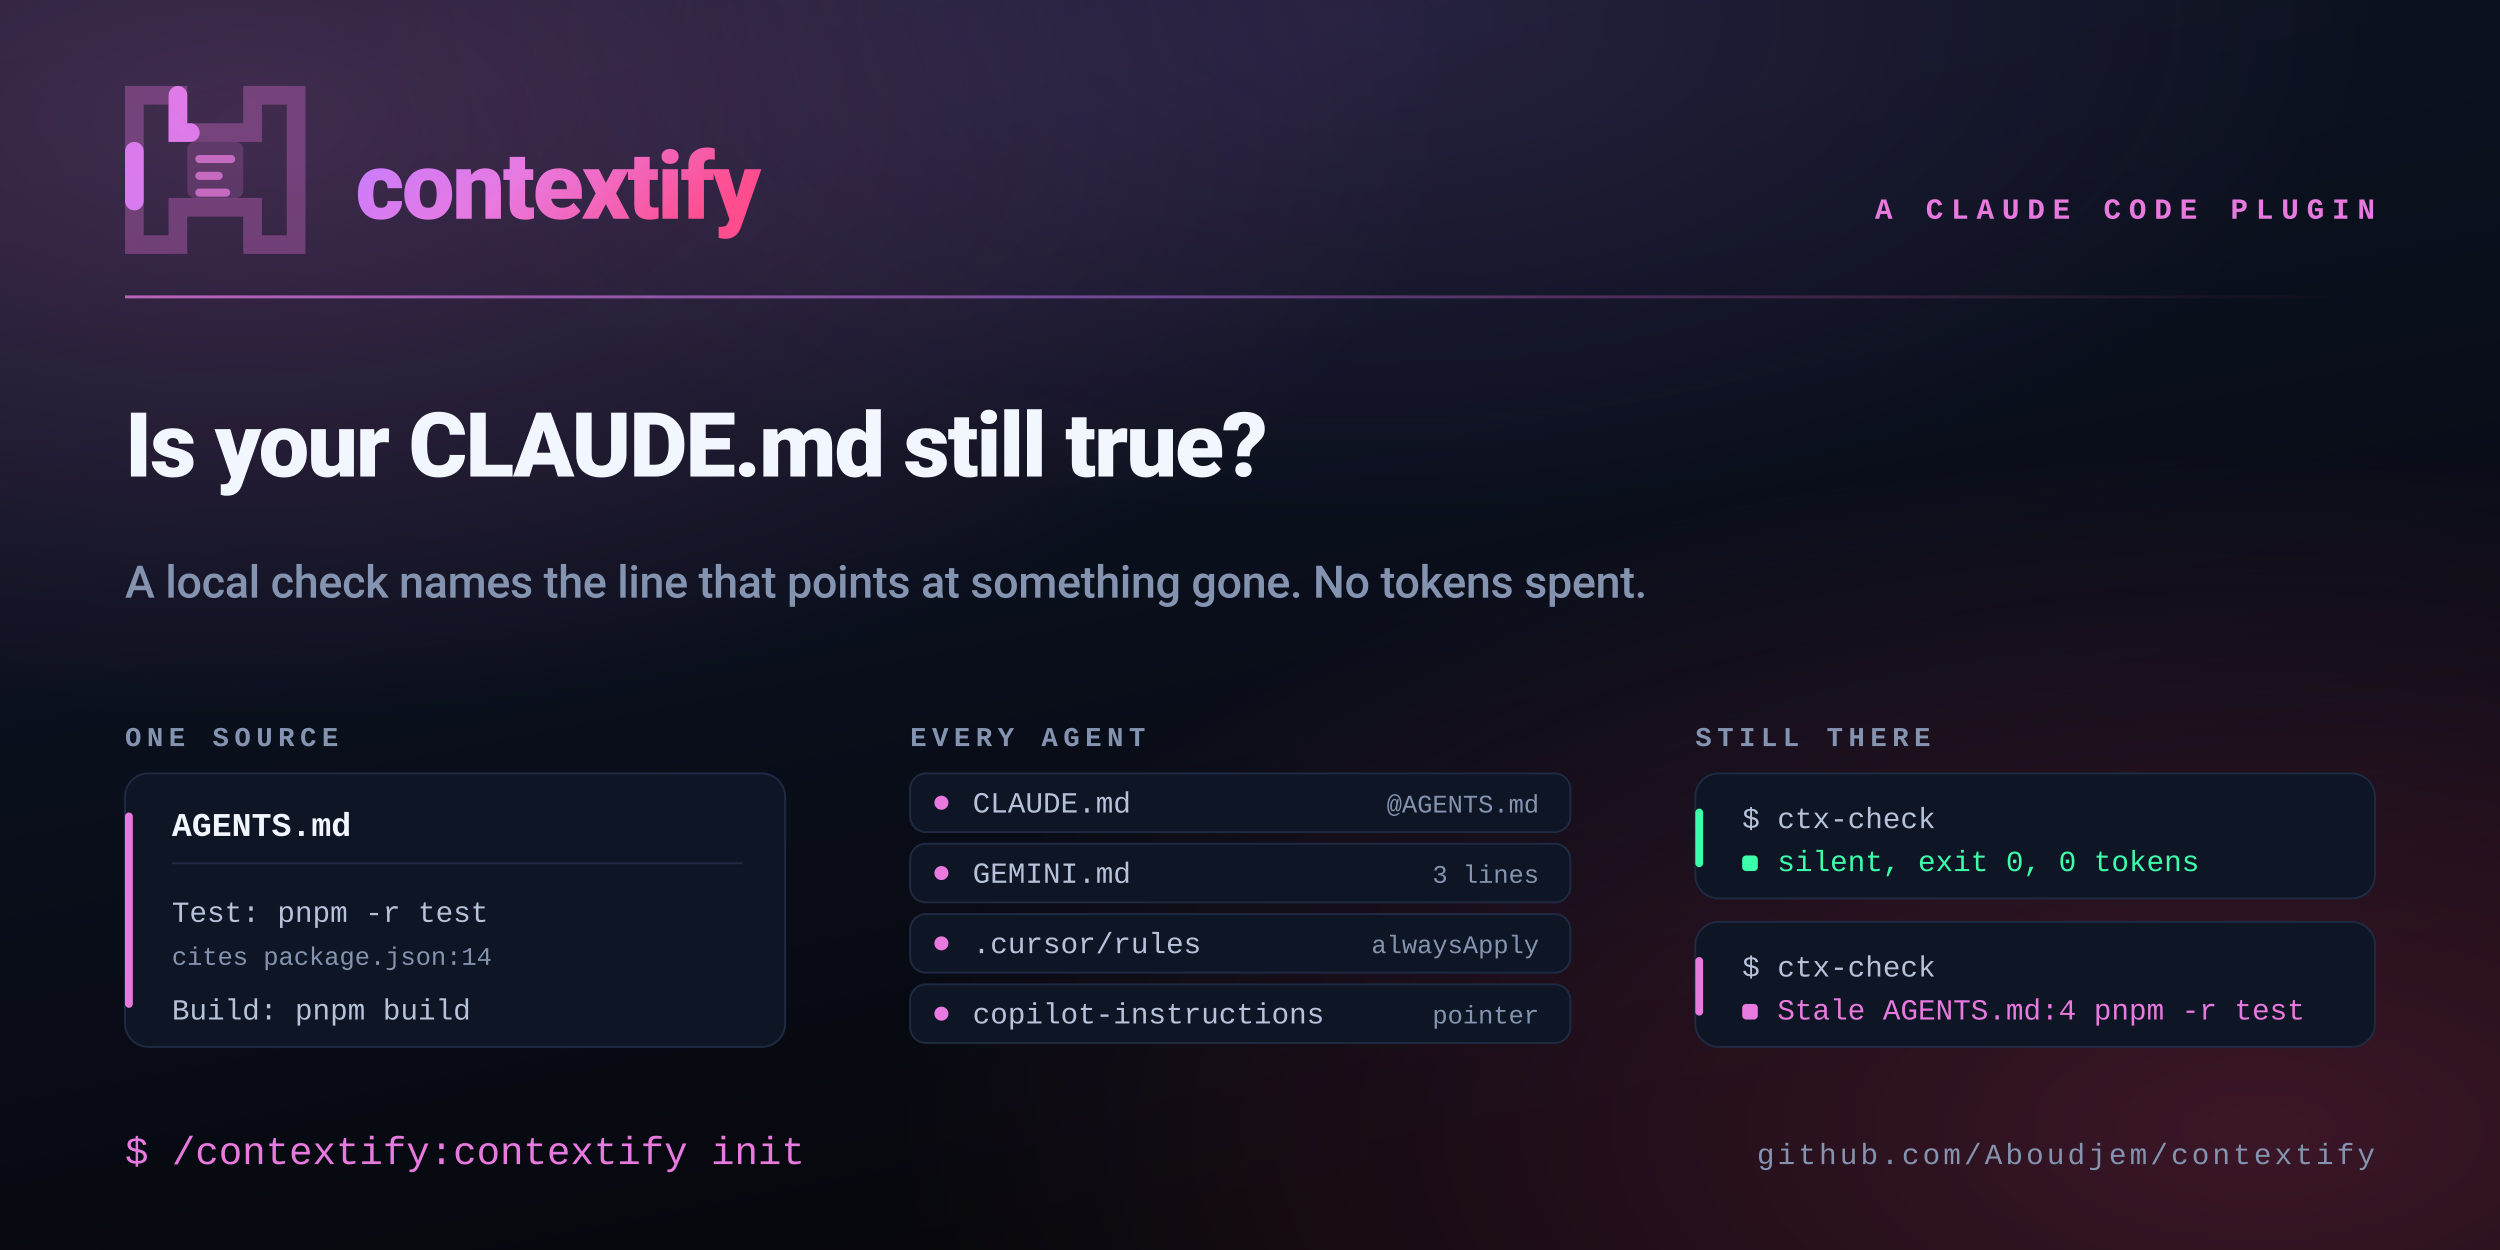
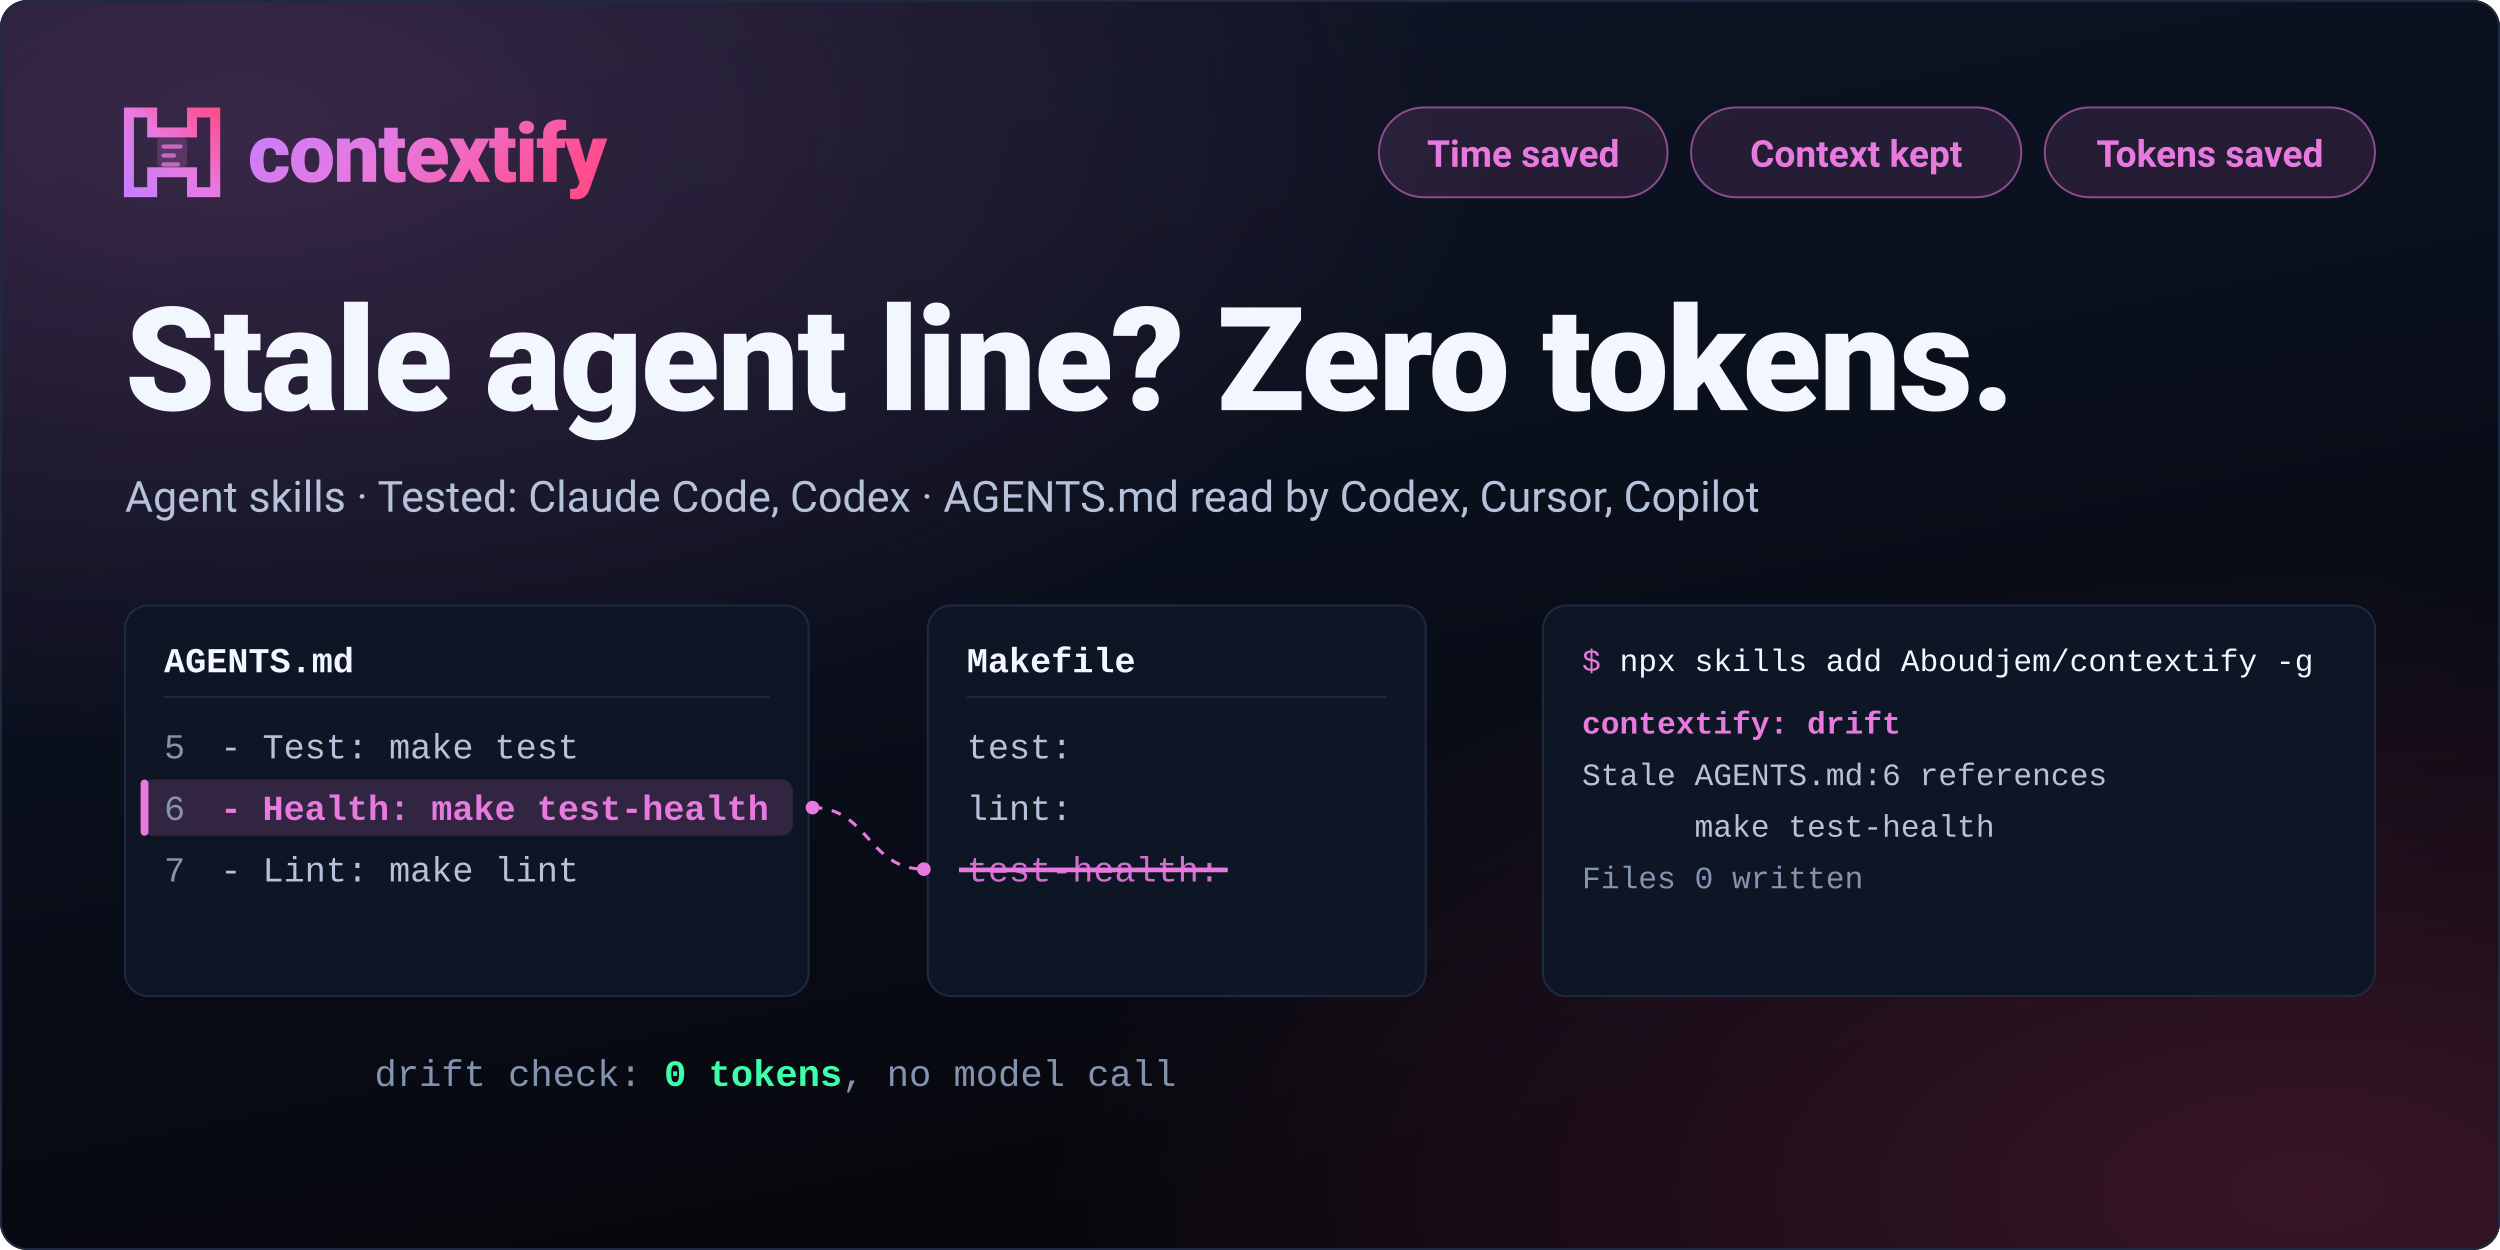
- <svg xmlns="http://www.w3.org/2000/svg" viewBox="0 0 1280 640" width="1280" height="640" role="img" aria-label="contextify: know when your agent instructions point at something gone. One AGENTS.md carries the facts, every other agent file points at it, and the commit/push check costs nothing while the evidence still holds.">
+ <svg xmlns="http://www.w3.org/2000/svg" viewBox="0 0 1280 640" width="1280" height="640" role="img" aria-label="contextify. Stale agent line? Zero tokens. Chips: Time saved, Context kept, Tokens saved. An AGENTS.md card with line 6, make test-health, marked stale and linked to a Makefile card where the test-health target is crossed out; the drift check costs 0 tokens. Install: npx skills add Aboudjem/contextify -g. Works with agent skills; tested in Claude Code and Codex.">
  <defs>
    <linearGradient id="cx-ground" x1="0" y1="0" x2="0.4" y2="1">
      <stop offset="0%" stop-color="#0E1524" />
      <stop offset="55%" stop-color="#0A0F1C" />
      <stop offset="100%" stop-color="#07070C" />
    </linearGradient>
-     <radialGradient id="cx-bloomA" cx="0.10" cy="0.10" r="0.48">
-       <stop offset="0%" stop-color="#E879DF" stop-opacity="0.24" />
+     <radialGradient id="cx-bloomA" cx="0.10" cy="0.10" r="0.5">
+       <stop offset="0%" stop-color="#E879DF" stop-opacity="0.20" />
      <stop offset="100%" stop-color="#E879DF" stop-opacity="0" />
    </radialGradient>
-     <radialGradient id="cx-bloomB" cx="0.90" cy="0.90" r="0.54">
-       <stop offset="0%" stop-color="#FF4D8D" stop-opacity="0.21" />
+     <radialGradient id="cx-bloomB" cx="0.92" cy="0.95" r="0.5">
+       <stop offset="0%" stop-color="#FF4D8D" stop-opacity="0.20" />
      <stop offset="100%" stop-color="#FF4D8D" stop-opacity="0" />
    </radialGradient>
-     <radialGradient id="cx-bloomC" cx="0.55" cy="0.02" r="0.40">
-       <stop offset="0%" stop-color="#C77DFF" stop-opacity="0.14" />
-       <stop offset="100%" stop-color="#C77DFF" stop-opacity="0" />
-     </radialGradient>
-     <linearGradient id="cx-rule" gradientUnits="userSpaceOnUse" x1="64" y1="152" x2="1216" y2="152">
-       <stop offset="0%" stop-color="#E879DF" stop-opacity="0.75" />
-       <stop offset="46%" stop-color="#C77DFF" stop-opacity="0.45" />
-       <stop offset="100%" stop-color="#FF4D8D" stop-opacity="0" />
-     </linearGradient>
-     <linearGradient id="cx-ink" gradientUnits="userSpaceOnUse" x1="64" y1="134" x2="160" y2="42">
+     <linearGradient id="cx-ink" x1="0" y1="1" x2="1" y2="0">
      <stop offset="0%" stop-color="#C77DFF" />
      <stop offset="52%" stop-color="#E879DF" />
      <stop offset="100%" stop-color="#FF4D8D" />
    </linearGradient>
    <linearGradient id="cx-word" x1="0" y1="0" x2="1" y2="0.25">
      <stop offset="0%" stop-color="#C77DFF" />
      <stop offset="46%" stop-color="#E879DF" />
      <stop offset="100%" stop-color="#FF4D8D" />
    </linearGradient>
-     <filter id="cx-glow" x="-45%" y="-45%" width="190%" height="190%">
-       <feGaussianBlur stdDeviation="5" result="b" />
-       <feMerge>
-         <feMergeNode in="b" />
-         <feMergeNode in="SourceGraphic" />
-       </feMerge>
-     </filter>
+     <clipPath id="cx-frame">
+       <rect width="1280" height="640" rx="14" />
+     </clipPath>
  </defs>
-   <style>
-     .disp { font-family: system-ui, -apple-system, 'Segoe UI', Roboto, 'Helvetica Neue', Arial, sans-serif; }
-     .mono { font-family: ui-monospace, SFMono-Regular, 'SF Mono', Menlo, Consolas, 'Liberation Mono', monospace; }
-     .kick  { font-size: 15px; font-weight: 600; letter-spacing: 4px; fill: #E879DF; }
-     .lede  { font-size: 46px; font-weight: 800; fill: #F2F6FF; letter-spacing: -1px; }
-     .lede2 { font-size: 46px; font-weight: 500; fill: #B6C2DA; letter-spacing: -1px; }
-     .story { font-size: 23px; font-weight: 500; fill: #8494B0; letter-spacing: -0.2px; }
-     .colhd { font-size: 14px; font-weight: 600; letter-spacing: 2.8px; fill: #8494B0; }
-     .name  { font-size: 17px; font-weight: 600; fill: #F2F6FF; }
-     .body  { font-size: 15px; fill: #B6C2DA; }
-     .cite  { font-size: 13px; fill: #8494B0; }
-     .tag   { font-size: 15px; letter-spacing: 1.6px; fill: #8494B0; }
-     .card  { fill: #0E1524; stroke: #1E2A42; stroke-width: 1; }
-   </style>
-   <rect width="1280" height="640" fill="url(#cx-ground)" />
-   <rect width="1280" height="640" fill="url(#cx-bloomA)" />
-   <rect width="1280" height="640" fill="url(#cx-bloomB)" />
-   <rect width="1280" height="640" fill="url(#cx-bloomC)" />
-   <g transform="translate(46.5,23.3) scale(3.185)">
+   <g clip-path="url(#cx-frame)">
+     <rect width="1280" height="640" fill="url(#cx-ground)" />
+     <rect width="1280" height="640" fill="url(#cx-bloomA)" />
+     <rect width="1280" height="640" fill="url(#cx-bloomB)" />
+   </g>
+   <rect x="0.5" y="0.5" width="1279" height="639" rx="13.5" fill="none" stroke="#1E2A42" />
+   <g transform="translate(54.1,44.0) scale(1.7)">
    <rect x="15.5" y="15.5" width="9" height="9" rx="1.2" fill="#E879DF" fill-opacity="0.20" />
    <g fill="#E879DF" fill-opacity="0.75">
      <rect x="16.8" y="17.6" width="6.4" height="1.3" rx="0.65" />
      <rect x="16.8" y="20.3" width="4.4" height="1.3" rx="0.65" />
      <rect x="16.8" y="23.0" width="5.6" height="1.3" rx="0.65" />
    </g>
-     <g fill="none" stroke-linejoin="miter" stroke-miterlimit="8">
-       <path d="M14 8 H7 V32 H14 V26 H26 V32 H33 V8 H26 V14 H14 V8 Z" stroke="#E879DF" stroke-opacity="0.32" stroke-width="3" />
-       <path d="M14 8 H7 V32 H14 V26 H26 V32 H33 V8 H26 V14 H14 V8 Z" stroke="url(#cx-ink)" stroke-width="3" stroke-linecap="round" pathLength="100" stroke-dasharray="8 92" stroke-dashoffset="-16" />
-     </g>
+     <path d="M14 8 H7 V32 H14 V26 H26 V32 H33 V8 H26 V14 H14 V8 Z" fill="none" stroke="url(#cx-ink)" stroke-width="3" stroke-linejoin="miter" />
  </g>
-   <text class="disp" x="182" y="112" font-size="48" font-weight="800" letter-spacing="-1.2" fill="url(#cx-word)">contextify</text>
-   <text class="mono kick" x="1216" y="112" text-anchor="end">A CLAUDE CODE PLUGIN</text>
-   <line x1="64" y1="152" x2="1216" y2="152" stroke="url(#cx-rule)" stroke-width="1.5" />
-   <text class="disp lede" x="64" y="244" font-size="54">Is your CLAUDE.md still true?</text>
-   <text class="disp story" x="64" y="306" font-size="27">A local check names the line that points at something gone. No tokens spent.</text>
-   <text class="mono colhd" x="64" y="382">ONE SOURCE</text>
-   <text class="mono colhd" x="466" y="382">EVERY AGENT</text>
-   <text class="mono colhd" x="868" y="382">STILL THERE</text>
-   <rect x="64" y="396" width="338" height="140" rx="12" class="card" />
-   <rect x="64" y="416" width="4" height="100" rx="2" fill="#E879DF" />
-   <text class="mono name" x="88" y="428">AGENTS.md</text>
-   <line x1="88" y1="442" x2="380" y2="442" stroke="#1E2A42" stroke-width="1" />
-   <text class="mono body" x="88" y="472">Test:  pnpm -r test</text>
-   <text class="mono cite" x="88" y="494">cites package.json:14</text>
-   <text class="mono body" x="88" y="522">Build: pnpm build</text>
-   <rect x="466" y="396" width="338" height="30" rx="8" class="card" />
-   <circle cx="482" cy="411" r="3.6" fill="#E879DF" />
-   <text class="mono body" x="498" y="416">CLAUDE.md</text>
-   <text class="mono cite" x="788" y="416" text-anchor="end">@AGENTS.md</text>
-   <rect x="466" y="432" width="338" height="30" rx="8" class="card" />
-   <circle cx="482" cy="447" r="3.6" fill="#E879DF" />
-   <text class="mono body" x="498" y="452">GEMINI.md</text>
-   <text class="mono cite" x="788" y="452" text-anchor="end">3 lines</text>
-   <rect x="466" y="468" width="338" height="30" rx="8" class="card" />
-   <circle cx="482" cy="483" r="3.6" fill="#E879DF" />
-   <text class="mono body" x="498" y="488">.cursor/rules</text>
-   <text class="mono cite" x="788" y="488" text-anchor="end">alwaysApply</text>
-   <rect x="466" y="504" width="338" height="30" rx="8" class="card" />
-   <circle cx="482" cy="519" r="3.6" fill="#E879DF" />
-   <text class="mono body" x="498" y="524">copilot-instructions</text>
-   <text class="mono cite" x="788" y="524" text-anchor="end">pointer</text>
-   <rect x="868" y="396" width="348" height="64" rx="12" class="card" />
-   <rect x="868" y="414" width="4" height="30" rx="2" fill="#3DFFAB" />
-   <text class="mono body" x="892" y="424">$ ctx-check</text>
-   <rect x="892" y="438" width="8" height="8" rx="2" fill="#3DFFAB" />
-   <text class="mono" x="910" y="446" font-size="15" fill="#3DFFAB">silent, exit 0, 0 tokens</text>
-   <rect x="868" y="472" width="348" height="64" rx="12" class="card" />
-   <rect x="868" y="490" width="4" height="30" rx="2" fill="#E879DF" />
-   <text class="mono body" x="892" y="500">$ ctx-check</text>
-   <rect x="892" y="514" width="8" height="8" rx="2" fill="#E879DF" />
-   <text class="mono" x="910" y="522" font-size="15" fill="#E879DF">Stale AGENTS.md:4 pnpm -r test</text>
-   <text class="mono" x="64" y="596" font-size="20" fill="#E879DF">$ /contextify:contextify init</text>
-   <text class="mono tag" x="1216" y="596" text-anchor="end">github.com/Aboudjem/contextify</text>
+   <text x="126.9" y="93.1" font-family="system-ui, -apple-system, 'Segoe UI', Roboto, 'Helvetica Neue', Arial, sans-serif" font-size="42" font-weight="800" letter-spacing="-0.8" fill="url(#cx-word)">contextify</text>
+   <rect x="706.0" y="55.0" width="147.8" height="46" rx="23.0" fill="#E879DF" fill-opacity="0.12" stroke="#E879DF" stroke-opacity="0.55" />
+   <text x="779.9" y="85.4" text-anchor="middle" font-family="system-ui, -apple-system, 'Segoe UI', Roboto, 'Helvetica Neue', Arial, sans-serif" font-size="19" font-weight="650" fill="#E879DF">Time saved</text>
+   <rect x="865.8" y="55.0" width="169.1" height="46" rx="23.0" fill="#E879DF" fill-opacity="0.12" stroke="#E879DF" stroke-opacity="0.55" />
+   <text x="950.4" y="85.4" text-anchor="middle" font-family="system-ui, -apple-system, 'Segoe UI', Roboto, 'Helvetica Neue', Arial, sans-serif" font-size="19" font-weight="650" fill="#E879DF">Context kept</text>
+   <rect x="1046.9" y="55.0" width="169.1" height="46" rx="23.0" fill="#E879DF" fill-opacity="0.12" stroke="#E879DF" stroke-opacity="0.55" />
+   <text x="1131.5" y="85.4" text-anchor="middle" font-family="system-ui, -apple-system, 'Segoe UI', Roboto, 'Helvetica Neue', Arial, sans-serif" font-size="19" font-weight="650" fill="#E879DF">Tokens saved</text>
+   <text x="64" y="210" font-family="system-ui, -apple-system, 'Segoe UI', Roboto, 'Helvetica Neue', Arial, sans-serif" font-size="74" font-weight="800" letter-spacing="-1" fill="#F2F6FF">Stale agent line? Zero tokens.</text>
+   <text x="64" y="262" font-family="system-ui, -apple-system, 'Segoe UI', Roboto, 'Helvetica Neue', Arial, sans-serif" font-size="22" fill="#B6C2DA">Agent skills · Tested: Claude Code, Codex · AGENTS.md read by Codex, Cursor, Copilot</text>
+   <rect x="64" y="310" width="350" height="200" rx="12" fill="#0E1524" stroke="#1E2A42" />
+   <text x="84" y="344.2" font-family="ui-monospace, SFMono-Regular, 'SF Mono', Menlo, Consolas, 'Liberation Mono', monospace" font-size="18" font-weight="700" fill="#F2F6FF">AGENTS.md</text>
+   <line x1="84" y1="356.8" x2="394" y2="356.8" stroke="#1E2A42" />
+   <text x="84" y="388.3" font-family="ui-monospace, SFMono-Regular, 'SF Mono', Menlo, Consolas, 'Liberation Mono', monospace" font-size="18" fill="#8494B0">5</text>
+   <text x="112.8" y="388.3" font-family="ui-monospace, SFMono-Regular, 'SF Mono', Menlo, Consolas, 'Liberation Mono', monospace" font-size="18" font-weight="400" fill="#B6C2DA">- Test: make test</text>
+   <rect x="72" y="399.1" width="334" height="28.8" rx="6" fill="#E879DF" fill-opacity="0.16" />
+   <rect x="72" y="399.1" width="4" height="28.8" rx="2" fill="#E879DF" />
+   <text x="84" y="419.8" font-family="ui-monospace, SFMono-Regular, 'SF Mono', Menlo, Consolas, 'Liberation Mono', monospace" font-size="18" fill="#8494B0">6</text>
+   <text x="112.8" y="419.8" font-family="ui-monospace, SFMono-Regular, 'SF Mono', Menlo, Consolas, 'Liberation Mono', monospace" font-size="18" font-weight="700" fill="#E879DF">- Health: make test-health</text>
+   <text x="84" y="451.3" font-family="ui-monospace, SFMono-Regular, 'SF Mono', Menlo, Consolas, 'Liberation Mono', monospace" font-size="18" fill="#8494B0">7</text>
+   <text x="112.8" y="451.3" font-family="ui-monospace, SFMono-Regular, 'SF Mono', Menlo, Consolas, 'Liberation Mono', monospace" font-size="18" font-weight="400" fill="#B6C2DA">- Lint: make lint</text>
+   <rect x="475" y="310" width="255" height="200" rx="12" fill="#0E1524" stroke="#1E2A42" />
+   <text x="495" y="344.2" font-family="ui-monospace, SFMono-Regular, 'SF Mono', Menlo, Consolas, 'Liberation Mono', monospace" font-size="18" font-weight="700" fill="#F2F6FF">Makefile</text>
+   <line x1="495" y1="356.8" x2="710" y2="356.8" stroke="#1E2A42" />
+   <text x="495" y="388.3" font-family="ui-monospace, SFMono-Regular, 'SF Mono', Menlo, Consolas, 'Liberation Mono', monospace" font-size="18" fill="#B6C2DA" opacity="1">test:</text>
+   <text x="495" y="419.8" font-family="ui-monospace, SFMono-Regular, 'SF Mono', Menlo, Consolas, 'Liberation Mono', monospace" font-size="18" fill="#B6C2DA" opacity="1">lint:</text>
+   <text x="495" y="451.3" font-family="ui-monospace, SFMono-Regular, 'SF Mono', Menlo, Consolas, 'Liberation Mono', monospace" font-size="18" fill="#E879DF" opacity="0.9">test-health:</text>
+   <line x1="491" y1="445.4" x2="628.6" y2="445.4" stroke="#E879DF" stroke-width="2.4" />
+   <path d="M416 413.5 C444.5 413.5, 444.5 445.0, 473 445.0" fill="none" stroke="#E879DF" stroke-width="1.6" stroke-dasharray="5 5" />
+   <circle cx="416" cy="413.5" r="3.5" fill="#E879DF" />
+   <circle cx="473" cy="445.0" r="3.5" fill="#E879DF" />
+   <text x="397.0" y="556.0" text-anchor="middle" font-family="ui-monospace, SFMono-Regular, 'SF Mono', Menlo, Consolas, 'Liberation Mono', monospace" font-size="19" fill="#8494B0">drift check: <tspan fill="#3DFFAB" font-weight="700">0 tokens</tspan>, no model call</text>
+   <rect x="790" y="310" width="426" height="200" rx="12" fill="#0E1524" stroke="#1E2A42" />
+   <text x="810" y="343.6" font-family="ui-monospace, SFMono-Regular, 'SF Mono', Menlo, Consolas, 'Liberation Mono', monospace" font-size="16" fill="#F2F6FF">
+     <tspan fill="#E879DF">$</tspan> npx skills add Aboudjem/contextify -g</text>
+   <text x="810" y="375.6" font-family="ui-monospace, SFMono-Regular, 'SF Mono', Menlo, Consolas, 'Liberation Mono', monospace" font-size="16" font-weight="700" fill="#E879DF" xml:space="preserve">contextify: drift</text>
+   <text x="810" y="402.0" font-family="ui-monospace, SFMono-Regular, 'SF Mono', Menlo, Consolas, 'Liberation Mono', monospace" font-size="16" font-weight="400" fill="#B6C2DA" xml:space="preserve">Stale AGENTS.md:6 references</text>
+   <text x="810" y="428.4" font-family="ui-monospace, SFMono-Regular, 'SF Mono', Menlo, Consolas, 'Liberation Mono', monospace" font-size="16" font-weight="400" fill="#B6C2DA" xml:space="preserve">      make test-health</text>
+   <text x="810" y="454.8" font-family="ui-monospace, SFMono-Regular, 'SF Mono', Menlo, Consolas, 'Liberation Mono', monospace" font-size="16" font-weight="400" fill="#8494B0" xml:space="preserve">Files 0 written</text>
</svg>
